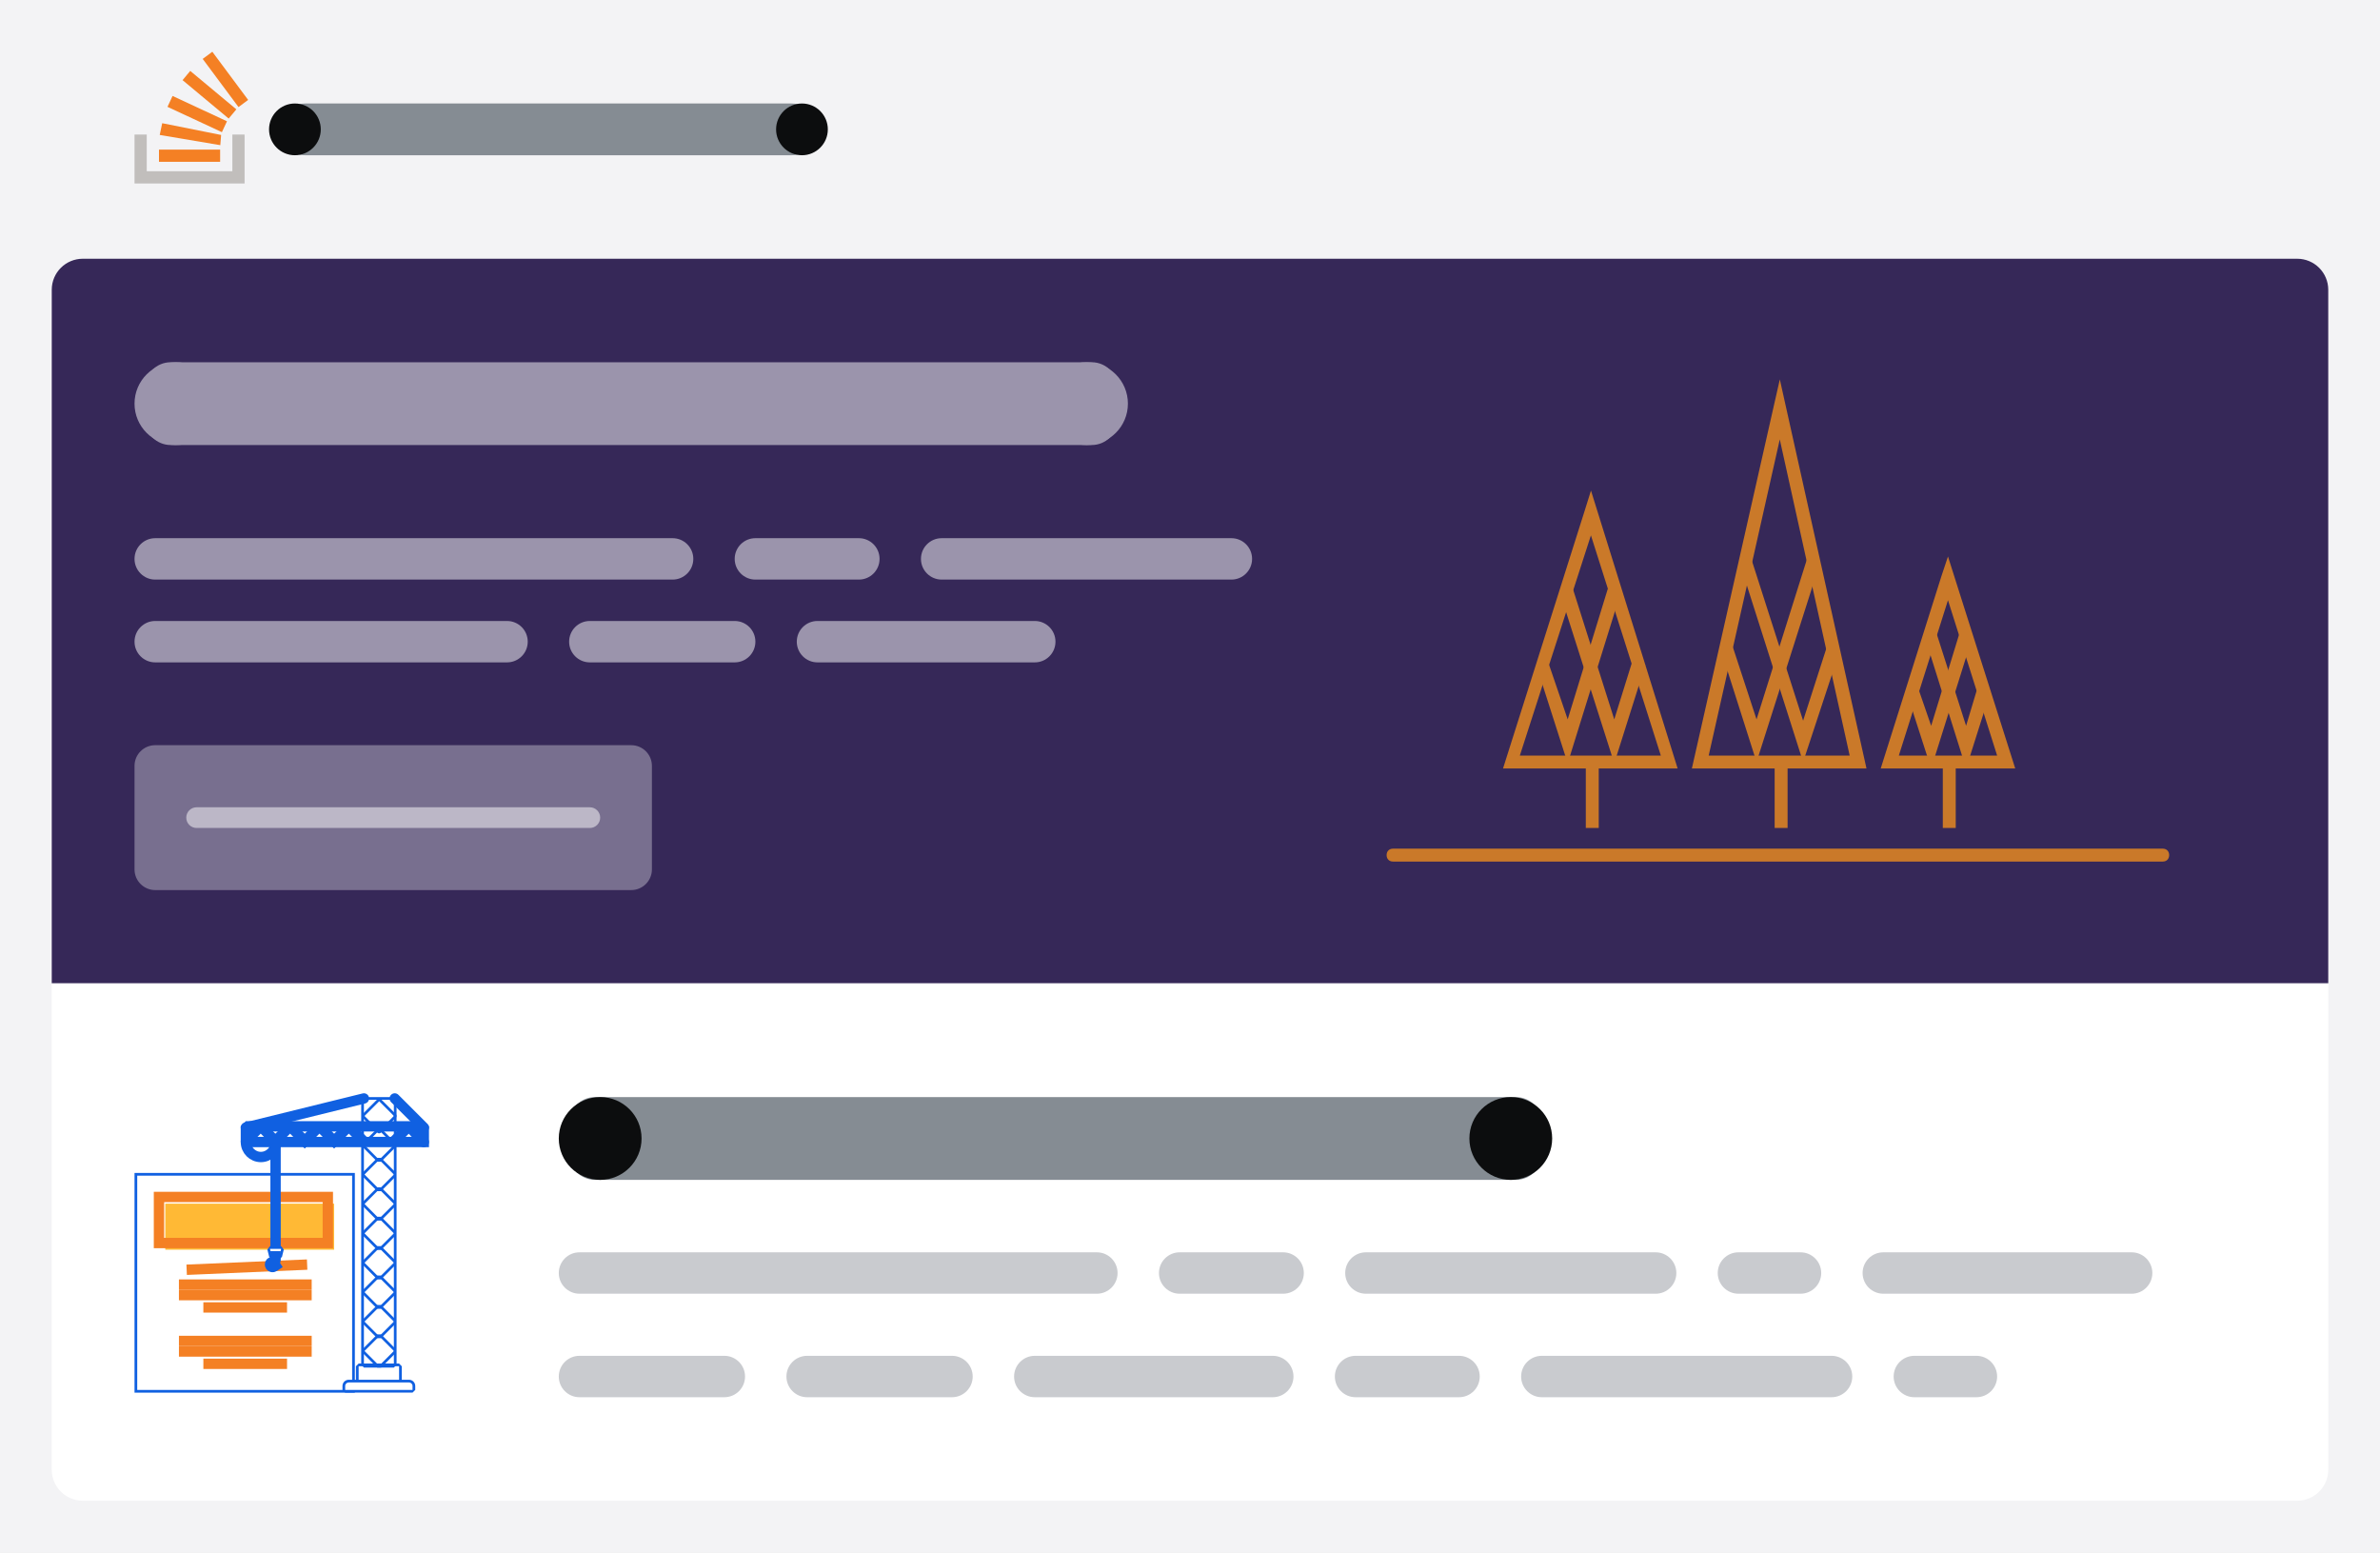
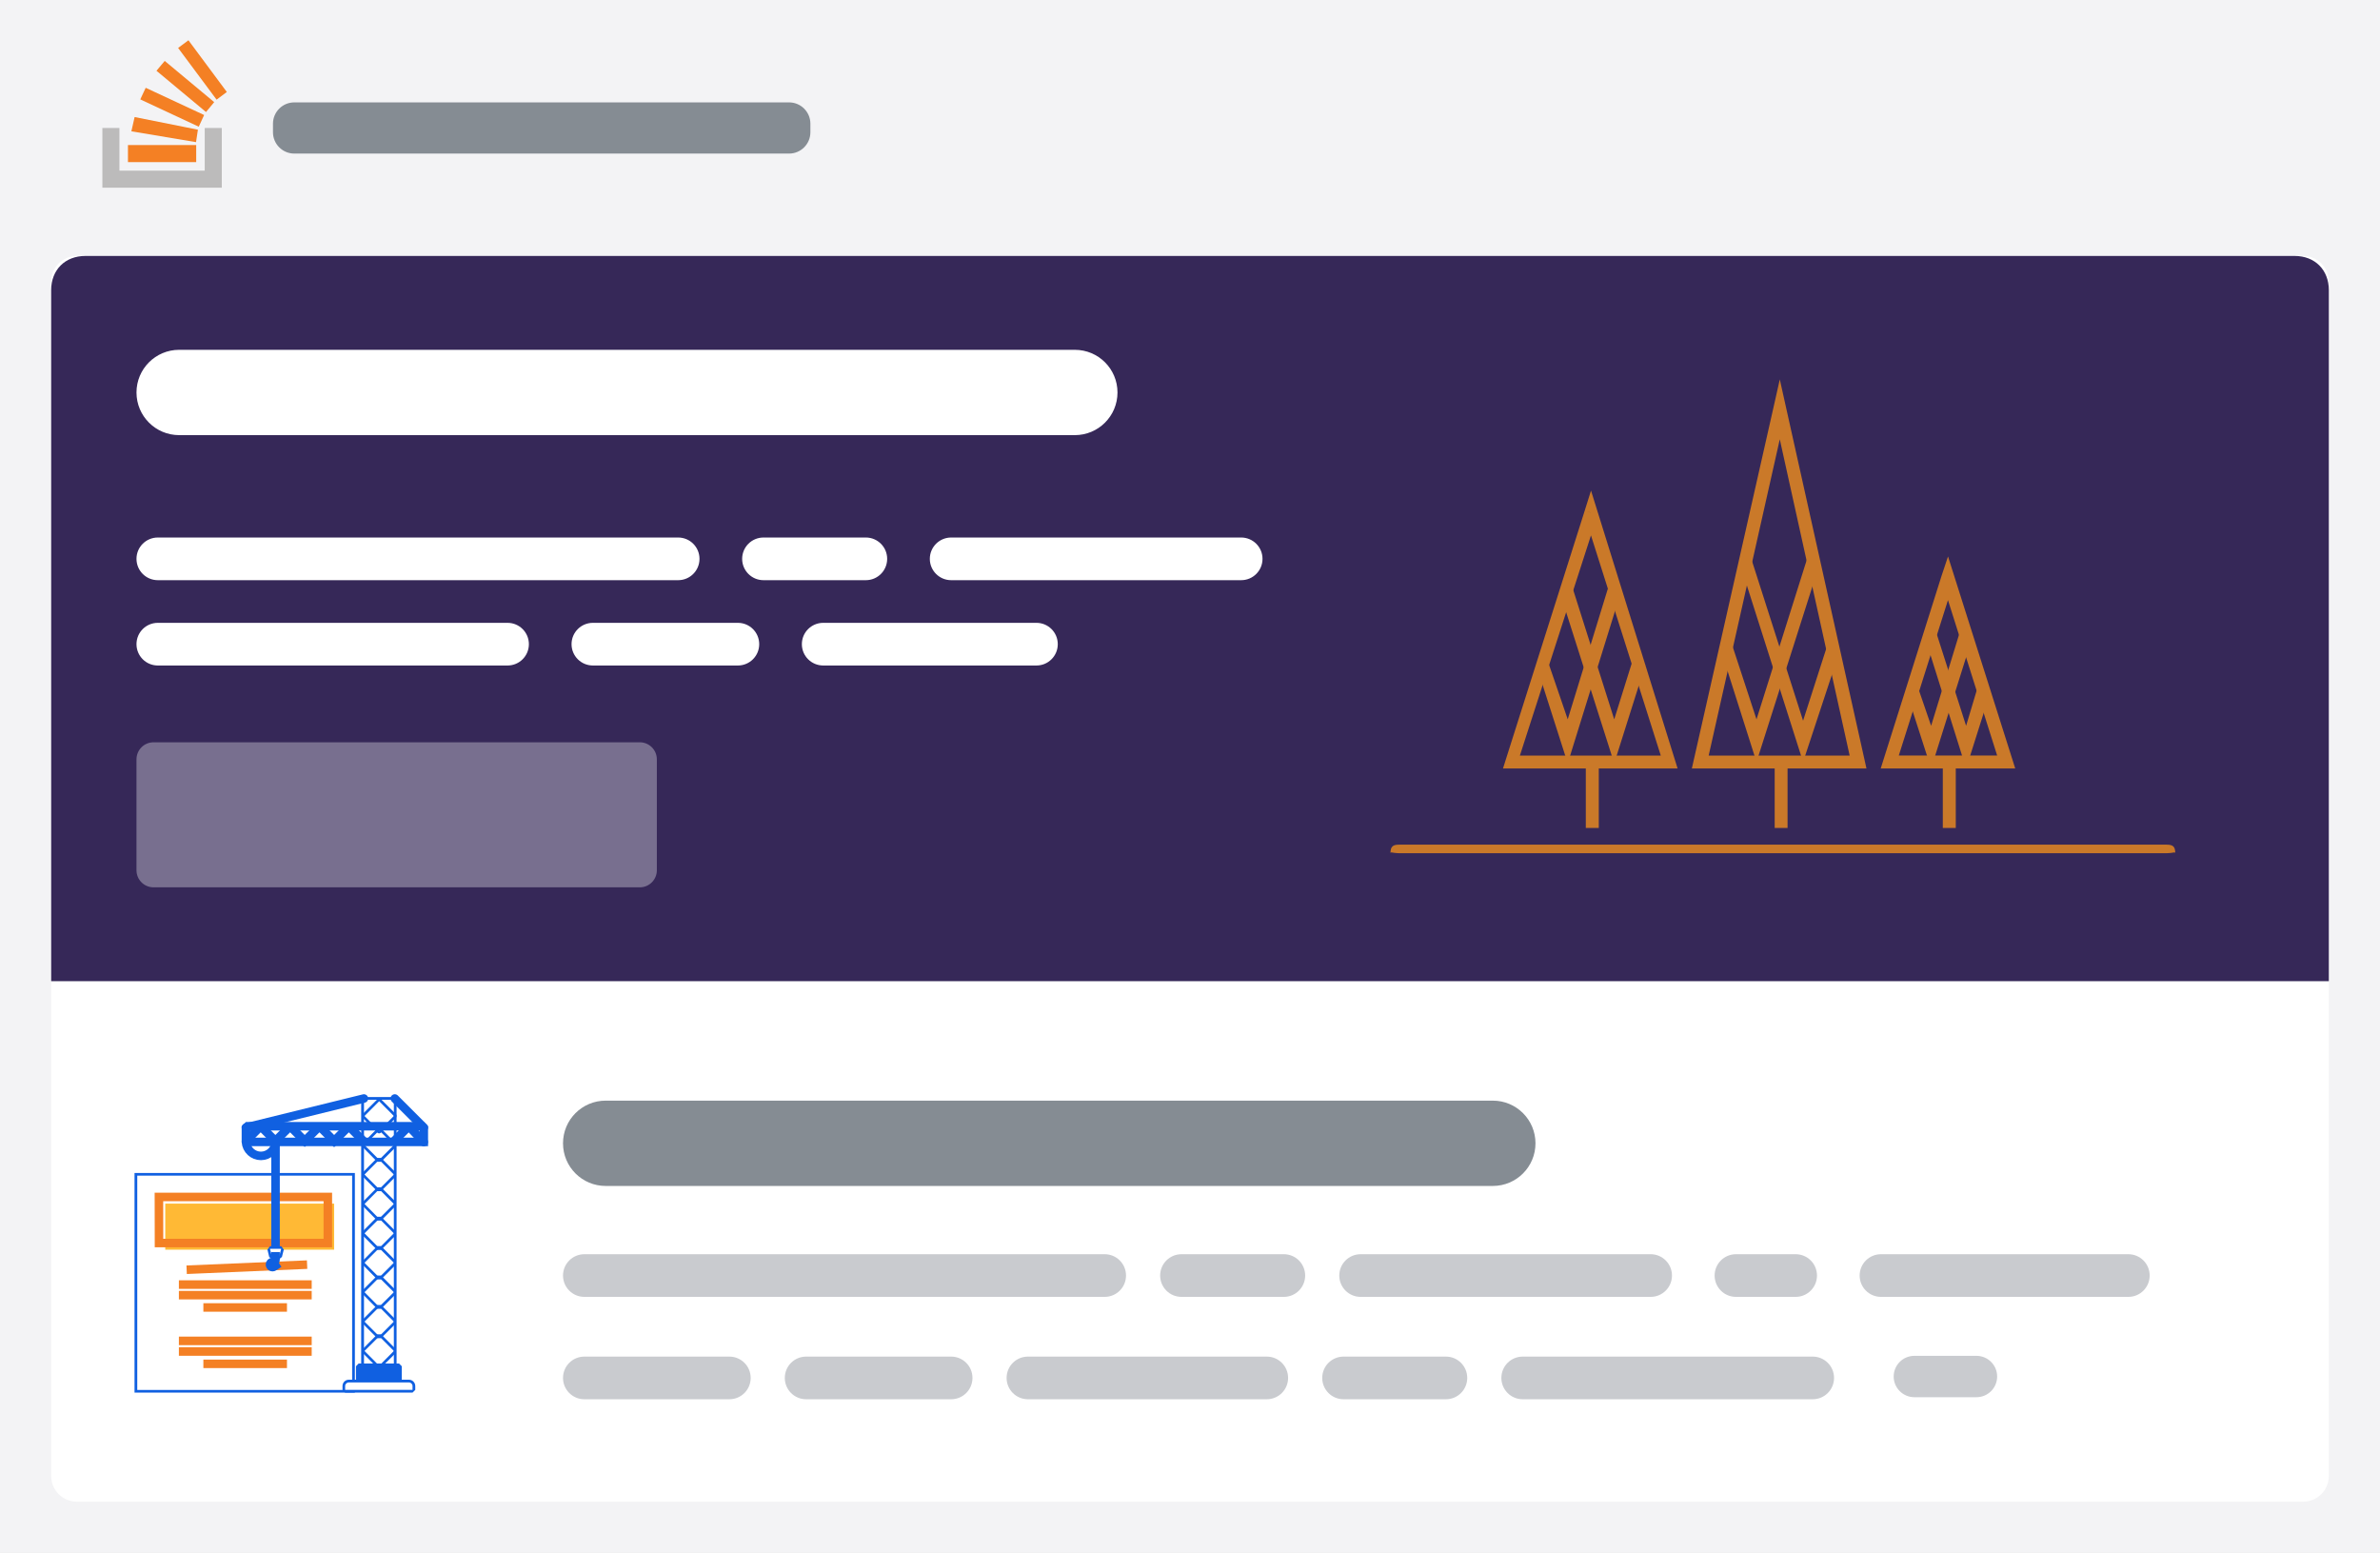
- <svg xmlns="http://www.w3.org/2000/svg" height="150" viewBox="0 0 230 150" width="230">
+ <svg xmlns="http://www.w3.org/2000/svg" width="279" height="182">
  <g fill="none" fill-rule="evenodd">
-     <path d="m0 0h230v150h-230z" fill="#f3f3f5" />
-     <g transform="translate(5 5)">
-       <rect fill="#fff" height="120" rx="3" width="220" y="20" />
-       <g transform="translate(8 101)">
-         <g fill="#c9cbcf">
-           <rect height="4" rx="2" width="27" x="85" y="25" />
-           <rect height="4" rx="2" width="18" x="63" y="25" />
-           <rect height="4" rx="2" width="10" x="170" y="25" />
-           <rect height="4" rx="2" width="32" x="134" y="25" />
-           <rect height="4" rx="2" width="14" x="116" y="25" />
-           <rect height="4" rx="2" width="18" x="41" y="25" />
-           <rect height="4" rx="2" width="28" x="167" y="15" />
-           <rect height="4" rx="2" width="10" x="153" y="15" />
-           <rect height="4" rx="2" width="32" x="117" y="15" />
-           <rect height="4" rx="2" width="14" x="99" y="15" />
-           <rect height="4" rx="2" width="54" x="41" y="15" />
-         </g>
-         <rect fill="#858c93" fill-rule="nonzero" height="8" rx="2.5" width="94" x="42" />
-         <circle cx="45" cy="4" fill="#0c0d0e" r="4" />
-         <circle cx="133" cy="4" fill="#0c0d0e" r="4" />
-         <path d="m.131 28.427h21.03v-20.965h-21.03z" fill="#fff" />
-         <path d="m21.03 7.331h-20.769-.261v.262 20.704.262h.261 1.855 18.914.262v-.262-20.704-.262zm-20.769.262h20.769v20.704h-18.914-1.855z" fill="#1060e1" />
-         <path d="m2.971 14.748h16.318v-4.45h-16.318z" fill="#ffb935" />
-         <path d="m2.363 14.102h16.318v-4.45h-16.318z" stroke="#f48024" />
-         <path d="m4.291 18.115h12.83m-12.83 1.021h12.83m-10.469 1.191h8.086m-10.446 3.234h12.83m-12.83 1.021h12.83m-10.469 1.192h8.086m-9.701-9.089 11.643-.5" stroke="#f48024" />
-         <path d="m21.659 27.577-.131-.131v-1.438l.131-.131h3.907l.131.131v1.438l-.131.131z" fill="#fff" />
-         <path d="m25.566 25.747h-3.907l-.262.262v1.438l.262.262h3.907l.262-.262v-1.438zm-3.907 1.7h3.907v-1.438h-3.907z" fill="#1060e1" />
-         <path d="m22.168-0-.262.262v25.61l.262.262h2.896l.261-.262-.002-25.61-.262-.262zm0 .262h2.894l.002 25.61h-2.896z" fill="#1060e1" />
-         <g stroke="#1060e1" stroke-linejoin="bevel" transform="translate(10.729 .035)">
-           <path d="m17.227 4.223v-1.432h-.964-.964-15.265v1.517h17.193" stroke-linecap="square" />
-           <path d="m17.227 2.907-2.809-2.809m-2.979-0-11.405 2.809" stroke-linecap="round" />
-         </g>
-         <path d="m13.63 4.413v9.718" stroke="#1060e1" stroke-linecap="square" stroke-linejoin="bevel" />
-         <path d="m13.272 15.518-.127-.099-.181-.721.127-.163h1.079l.127.163-.178.72-.127.1z" fill="#fff" />
-         <path d="m14.17 14.928h.001zm.001-.523h-.001-1.079l-.254.326.181.721.254.198h.721l.254-.199.178-.721-.253-.323zm-.001.262-.177.721h-.721l-.181-.721zm0 0h.001z" fill="#1060e1" />
-         <g transform="translate(10.729 .035)">
-           <path d="m2.901 16.25-.15.099c-.114.077-.269.048-.346-.066-.029-.042-.043-.091-.043-.142 0-.138.112-.249.249-.249h.109c.1 0 .181-.081.181-.181v-.359" stroke="#1060e1" stroke-linecap="square" stroke-linejoin="bevel" />
-           <path d="m9.629 28.39-.131-.131v-.379c0-.261.212-.472.472-.472h5.826c.261 0 .472.212.472.472v.379l-.131.131z" fill="#fff" />
-           <g fill="#1060e1">
-             <path d="m15.796 27.277h-5.826c-.333 0-.603.271-.603.603v.379l.262.262h6.509l.262-.262v-.379c0-.333-.271-.603-.603-.603m0 .262c.189 0 .341.153.341.341v.379h-6.509v-.379c0-.189.153-.341.341-.341zm-3.061-4.647-1.424 1.421-.001.37 1.417 1.421.37 0 1.421-1.421.001-.369-1.414-1.421zm.185.185 1.414 1.421-1.421 1.421-1.417-1.421z" />
-             <path d="m12.735 20.051-1.424 1.421-.001.37 1.417 1.421.37 0 1.421-1.421.001-.369-1.414-1.421zm.185.185 1.414 1.421-1.421 1.421-1.417-1.421z" />
-             <path d="m12.732 17.209-1.421 1.421-.001.369 1.414 1.421.37.001 1.424-1.421.001-.37-1.418-1.421zm.185.185 1.418 1.421-1.424 1.421-1.414-1.421z" />
-             <path d="m12.732 14.368-1.421 1.421-0.0.37 1.417 1.421.37 0 1.421-1.421 0-.37-1.418-1.421zm.185.185 1.418 1.421-1.421 1.421-1.417-1.421z" />
-             <path d="m12.734 11.526-1.424 1.421-.001.37 1.417 1.421.37.001 1.424-1.421.001-.37-1.418-1.421zm.185.185 1.417 1.421-1.424 1.421-1.417-1.421z" />
-             <path d="m12.732 8.685-1.421 1.421-.001.37 1.414 1.421.37.001 1.424-1.421.001-.37-1.418-1.421zm.185.185 1.418 1.421-1.424 1.421-1.414-1.421z" />
-             <path d="m12.732 5.84-1.421 1.421-.001.37 1.417 1.424.371 0 1.421-1.424v-.37l-1.418-1.421zm.185.185 1.418 1.421-1.421 1.424-1.417-1.424z" />
-             <path d="m12.735 2.998-1.424 1.421-.001.37 1.417 1.421.37 0 1.421-1.421.001-.369-1.414-1.421zm.185.185 1.414 1.421-1.421 1.421-1.417-1.421z" />
-             <path d="m12.917.107c-.069 0-.136.027-.185.077l-1.421 1.421c-.102.102-.102.267-.001.369l1.414 1.421c.049.049.116.077.185.077h.001c.069 0 .136-.027.185-.076l1.424-1.421c.102-.102.102-.268.001-.37l-1.418-1.421c-.049-.049-.116-.077-.185-.077zm0 .262 1.418 1.421-1.424 1.421-1.414-1.421z" />
-           </g>
-           <path d="m11.398 4.212-1.418-1.421-1.42 1.421" stroke="#1060e1" stroke-linecap="square" stroke-linejoin="bevel" />
-           <path d="m17.227 4.308-1.448-1.517-1.42 1.421" stroke="#1060e1" stroke-linecap="round" stroke-linejoin="bevel" />
-           <path d="m8.56 4.212-1.418-1.421-1.421 1.421" stroke="#1060e1" stroke-linecap="square" stroke-linejoin="bevel" />
-           <path d="m5.721 4.212-1.417-1.421-1.421 1.421" stroke="#1060e1" stroke-linecap="square" stroke-linejoin="bevel" />
-           <path d="m2.883 4.212-1.417-1.421-1.424 1.421" stroke="#1060e1" stroke-linecap="round" stroke-linejoin="bevel" />
-           <path d="m2.928 4.308c0 .799-.648 1.447-1.447 1.447-.799 0-1.447-.648-1.447-1.447" stroke="#1060e1" stroke-linecap="round" stroke-linejoin="bevel" />
-         </g>
-       </g>
-       <path d="m3 20h214c1.657 0 3 1.343 3 3v67h-220v-67c0-1.657 1.343-3 3-3z" fill="#362858" />
-       <g fill="#ca7929" fill-rule="nonzero" transform="translate(129 31)">
-         <path d="m53.75 37.628v6.37h1.25v-6.37" />
-         <path d="m54.25 19.767-.625.25 5.375 16.986h-9.5l5.375-16.986-.625-.25-.625.25.625-.25-.625-.125-5.875 18.61h13l-6.5-20.483-.625 1.873z" />
-         <path d="m52 25.513 4 12.739 2.375-7.494-1.25-.374-1.125 3.746-2.875-8.992z" />
-         <path d="m50.25 30.883 2.375 7.369 4-12.739-1.25-.375-2.75 8.992-1.25-3.622z" />
-         <path d="m19.25 37.628v6.37h1.25v-6.37" />
-         <path d="m19.75 13.523-.625.25 7.375 23.23h-13.625l7.5-23.23-.625-.25-.625.25.625-.25-.625-.125-7.875 24.854h16.875l-8.375-26.852-.625 1.998z" />
-         <path d="m16.75 21.267 5.25 16.486 3-9.492-1.25-.375-1.75 5.62-4-12.614z" />
-         <path d="m14.5 28.386 3 9.367 5.125-16.486-1.25-.375-3.875 12.614-1.875-5.495z" />
-         <path d="m37.5 37.628v6.37h1.25v-6.37" />
-         <path d="m38 3.532-.625.124 7.375 33.347h-13.625l7.5-33.347-.625-.124-.625.124.625-.124-.625-.125-7.875 34.845h16.875l-8.375-37.593-.625 2.748z" />
-         <path d="m34.125 18.394 6.125 19.233 3.5-10.616-1.25-.374-2.25 6.994-5-15.612z" />
-         <path d="m32.25 26.637 3.5 10.99 6.125-19.233-1.25-.375-4.875 15.487-2.375-7.244z" />
-         <path d="m.625 47.245h74.375c.375 0 .625-.25.625-.624 0-.375-.25-.624-.625-.624h-74.375c-.375 0-.625.25-.625.624 0 .375.25.624.625.624z" />
-       </g>
-       <g fill="#fff">
-         <rect height="14" opacity=".33" rx="2" width="50" x="8" y="67" />
-         <rect height="2" opacity=".5" rx="1" width="40" x="13" y="73" />
-         <g opacity=".5">
-           <rect height="4" rx="2" width="32" x="84" y="47" />
-           <rect height="4" rx="2" width="14" x="66" y="47" />
-           <rect height="4" rx="2" width="54" x="8" y="47" />
-         </g>
-         <g opacity=".5">
-           <rect height="4" rx="2" width="25" x="72" y="55" />
-           <rect height="4" rx="2" width="18" x="50" y="55" />
-           <rect height="4" rx="2" width="38" x="8" y="55" />
-         </g>
-         <g opacity=".5">
-           <rect fill-rule="nonzero" height="8" rx="2.5" width="94" x="9" y="30" />
-           <circle cx="12" cy="34" r="4" />
-           <circle cx="100" cy="34" r="4" />
-         </g>
-       </g>
-       <g transform="translate(8)">
-         <rect fill="#858c93" fill-rule="nonzero" height="5" rx="2.5" width="52" x="14" y="5" />
-         <circle cx="15.5" cy="7.5" fill="#0c0d0e" r="2.5" />
-         <circle cx="64.5" cy="7.5" fill="#0c0d0e" r="2.5" />
-         <g fill-rule="nonzero">
-           <path d="m9.455 11.545v-3.545h1.181v4.727h-10.636v-4.727h1.182v3.545z" fill="#c1bebc" />
-           <path d="m2.364 10.636h5.909v-1.182h-5.909zm5.155-10.636-.931.692 3.461 4.653.931-.692zm-2.877 2.743 4.456 3.712.743-.891-4.457-3.712zm-1.455 2.579 5.257 2.448.49-1.052-5.257-2.448zm-.751 2.717 5.854.987.078-.986-5.693-1.136z" fill="#f48024" />
-         </g>
-       </g>
-     </g>
+     <path fill="#F3F3F5" fill-rule="nonzero" d="M0 0h279v181.96H0z" />
+     <path d="M9 30h261a3 3 0 0 1 3 3v140a3 3 0 0 1-3 3H9a3 3 0 0 1-3-3V33a3 3 0 0 1 3-3z" fill="#FFF" fill-rule="nonzero" />
+     <path d="M120.5 159h28a2.5 2.5 0 1 1 0 5h-28a2.5 2.5 0 1 1 0-5zM94.5 159h17a2.5 2.5 0 1 1 0 5h-17a2.5 2.5 0 1 1 0-5z" fill="#C9CBCF" fill-rule="nonzero" />
+     <rect fill="#C9CBCF" fill-rule="nonzero" x="221.99" y="158.91" width="12.13" height="4.85" rx="2.43" />
+     <path d="M178.5 159h34a2.5 2.5 0 1 1 0 5h-34a2.5 2.5 0 1 1 0-5zM157.5 159h12a2.5 2.5 0 1 1 0 5h-12a2.5 2.5 0 1 1 0-5zM68.5 159h17a2.5 2.5 0 1 1 0 5h-17a2.5 2.5 0 1 1 0-5zM220.5 147h29a2.5 2.5 0 1 1 0 5h-29a2.5 2.5 0 1 1 0-5zM203.5 147h7a2.5 2.5 0 1 1 0 5h-7a2.5 2.5 0 1 1 0-5zM159.5 147h34a2.5 2.5 0 1 1 0 5h-34a2.5 2.5 0 1 1 0-5zM138.5 147h12a2.5 2.5 0 1 1 0 5h-12a2.5 2.5 0 1 1 0-5zM68.5 147h61a2.5 2.5 0 1 1 0 5h-61a2.5 2.5 0 1 1 0-5z" fill="#C9CBCF" fill-rule="nonzero" />
+     <rect fill="#858C93" fill-rule="nonzero" x="66" y="129" width="114" height="10" rx="5" />
+     <path fill="#FFF" fill-rule="nonzero" d="M15.93 163.07h25.5v-25.44h-25.5z" />
+     <path d="M41.28 137.48H15.77v25.74H41.6v-25.74h-.32zm-25.2.31h25.2v25.12H16.09v-25.12z" fill="#1060E1" fill-rule="nonzero" />
+     <path fill="#FFB935" fill-rule="nonzero" d="M19.37 146.47h19.8v-5.4h-19.8z" />
+     <path stroke="#F48024" d="M18.64 145.69h19.79v-5.4h-19.8zM20.97 150.56h15.57m-15.57 1.24h15.57m-12.7 1.44h9.8m-12.67 3.92h15.57m-15.57 1.24h15.57m-12.7 1.45h9.8m-11.76-11.03l14.12-.6" />
+     <path fill="#FFF" fill-rule="nonzero" d="M42.04 162.03l-.16-.15v-1.75l.16-.16h4.74l.16.16v1.75l-.16.15z" />
+     <path d="M46.78 159.81h-4.74l-.31.32v1.75l.31.31h4.74l.32-.31v-1.75l-.32-.32zm-4.74 2.07h4.74v-1.75h-4.74v1.75z" fill="#1060E1" fill-rule="nonzero" />
+     <path d="M42.66 128.58l-.32.32v31.07l.32.31h3.51l.32-.31V128.9l-.32-.32h-3.5zm0 .32h3.51v31.07h-3.5V128.9z" fill="#1060E1" fill-rule="nonzero" />
+     <path stroke="#1060E1" stroke-linecap="square" stroke-linejoin="bevel" d="M49.68 133.75V132H28.83v1.84h20.85" />
+     <path d="M49.68 132.15l-3.4-3.4m-3.62 0l-13.83 3.4" stroke="#1060E1" stroke-linecap="round" stroke-linejoin="bevel" />
+     <path d="M32.3 133.94v11.78" stroke="#1060E1" stroke-linecap="square" stroke-linejoin="bevel" />
+     <path fill="#FFF" fill-rule="nonzero" d="M31.87 147.4l-.15-.11-.22-.88.15-.2h1.3l.16.2-.21.88-.16.12z" />
+     <path d="M32.96 146.7zm0-.64h-1.31l-.3.4.21.87.3.24h.88l.31-.25.22-.87-.31-.4zm0 .31l-.22.88h-.87l-.22-.88h1.3zm0 0z" fill="#1060E1" fill-rule="nonzero" />
+     <path d="M32.3 148.34l-.18.12a.3.3 0 0 1-.47-.25c0-.17.13-.3.3-.3h.13c.13 0 .22-.1.22-.23v-.43" stroke="#1060E1" stroke-linecap="square" stroke-linejoin="bevel" />
+     <path d="M40.46 163.06l-.15-.16v-.45c0-.32.25-.58.57-.58h7.07c.31 0 .57.26.57.58v.45l-.16.16h-7.9z" fill="#FFF" fill-rule="nonzero" />
+     <path d="M47.95 161.71h-7.07c-.4 0-.73.33-.73.74v.45l.31.32h7.9l.32-.32v-.45c0-.4-.33-.74-.73-.74zm0 .32c.22 0 .41.19.41.42v.45h-7.9v-.45c0-.23.19-.42.42-.42h7.07zm-3.72-5.64l-1.72 1.73v.45l1.71 1.72h.45l1.73-1.72v-.45l-1.72-1.73h-.45zm.23.23l1.71 1.72-1.72 1.73-1.72-1.73 1.73-1.72z" fill="#1060E1" fill-rule="nonzero" />
+     <path d="M44.23 152.95l-1.72 1.72v.45l1.71 1.72h.45l1.73-1.72v-.45l-1.72-1.72h-.45zm.23.22l1.71 1.73-1.72 1.72-1.72-1.72 1.73-1.73z" fill="#1060E1" fill-rule="nonzero" />
+     <path d="M44.23 149.5l-1.72 1.72v.45l1.71 1.73h.45l1.73-1.73v-.45l-1.72-1.72h-.45zm.22.23l1.72 1.72-1.73 1.72-1.71-1.72 1.72-1.72z" fill="#1060E1" fill-rule="nonzero" />
+     <path d="M44.23 146.05l-1.72 1.73v.45l1.71 1.72h.45l1.73-1.72v-.45l-1.72-1.73h-.45zm.22.23l1.72 1.72-1.72 1.72-1.72-1.72 1.72-1.72z" fill="#1060E1" fill-rule="nonzero" />
+     <path d="M44.23 142.6l-1.73 1.73v.45l1.72 1.72h.45l1.73-1.72v-.45l-1.72-1.72h-.45zm.23.23l1.71 1.72-1.72 1.73-1.72-1.73 1.73-1.72z" fill="#1060E1" fill-rule="nonzero" />
+     <path d="M44.23 139.16l-1.72 1.72v.45l1.71 1.73h.45l1.73-1.73v-.45l-1.72-1.72h-.45zm.22.22l1.72 1.73-1.73 1.72-1.71-1.72 1.72-1.73z" fill="#1060E1" fill-rule="nonzero" />
+     <path d="M44.23 135.7l-1.72 1.73v.45l1.71 1.73h.45l1.73-1.73v-.45l-1.72-1.72h-.45zm.22.23l1.72 1.73-1.72 1.72-1.72-1.72 1.72-1.73z" fill="#1060E1" fill-rule="nonzero" />
+     <path d="M44.23 132.26L42.51 134v.44l1.71 1.73h.45l1.73-1.73V134l-1.72-1.73h-.45zm.23.23l1.71 1.72-1.72 1.72-1.72-1.72 1.73-1.72z" fill="#1060E1" fill-rule="nonzero" />
+     <path d="M44.45 128.75a.32.32 0 0 0-.22.1l-1.72 1.72a.32.32 0 0 0 0 .45l1.71 1.72c.06.06.14.1.22.1.09 0 .17-.04.23-.1l1.73-1.72a.32.32 0 0 0 0-.45l-1.72-1.72a.32.32 0 0 0-.23-.1zm0 .32l1.72 1.73-1.73 1.72-1.71-1.72 1.72-1.73z" fill="#1060E1" fill-rule="nonzero" />
+     <path stroke="#1060E1" stroke-linecap="square" stroke-linejoin="bevel" d="M42.61 133.73l-1.72-1.72-1.72 1.72" />
+     <path stroke="#1060E1" stroke-linecap="round" stroke-linejoin="bevel" d="M49.68 133.85l-1.76-1.84-1.72 1.72" />
+     <path stroke="#1060E1" stroke-linecap="square" stroke-linejoin="bevel" d="M39.17 133.73l-1.72-1.72-1.73 1.72M35.72 133.73l-1.71-1.72-1.73 1.72" />
+     <path stroke="#1060E1" stroke-linecap="round" stroke-linejoin="bevel" d="M32.28 133.73l-1.72-1.72-1.72 1.72M32.34 133.85a1.76 1.76 0 0 1-3.51 0" />
+     <path d="M10 30h259c2.37 0 4 1.63 4 4v81H6V34c0-2.37 1.63-4 4-4z" fill="#362858" fill-rule="nonzero" />
+     <path fill="#CA7929" fill-rule="nonzero" d="M227.75 89.31v7.73h1.52v-7.73" />
+     <path fill="#CA7929" fill-rule="nonzero" d="M228.36 67.65l-.76.3 6.52 20.6h-11.53l6.52-20.6-.75-.3-.76.3.76-.3-.76-.15-7.13 22.57h15.77l-7.88-24.85-.76 2.28z" />
+     <path fill="#CA7929" fill-rule="nonzero" d="M225.63 74.62l4.85 15.45 2.88-9.09-1.52-.45-1.36 4.54-3.49-10.9z" />
+     <path fill="#CA7929" fill-rule="nonzero" d="M223.5 81.13l2.88 8.94 4.86-15.45-1.52-.46-3.34 10.91-1.51-4.4zM185.9 89.31v7.73h1.52v-7.73" />
+     <path fill="#CA7929" fill-rule="nonzero" d="M186.5 60.07l-.75.3 8.94 28.19h-16.52l9.1-28.18-.76-.3-.76.3.76-.3-.76-.16-9.56 30.15h20.47L186.51 57.5l-.76 2.42z" />
+     <path fill="#CA7929" fill-rule="nonzero" d="M182.87 69.47l6.36 20 3.64-11.52-1.51-.45-2.13 6.81-4.85-15.3z" />
+     <path fill="#CA7929" fill-rule="nonzero" d="M180.14 78.1l3.64 11.37 6.21-20-1.51-.46-4.7 15.3-2.28-6.66zM208.04 89.31v7.73h1.51v-7.73" />
+     <path fill="#CA7929" fill-rule="nonzero" d="M208.64 47.95l-.75.15 8.94 40.46H200.3l9.1-40.46-.76-.15-.75.15.75-.15-.75-.15-9.56 42.27h20.47l-10.16-45.6-.75 3.33z" />
+     <path fill="#CA7929" fill-rule="nonzero" d="M203.94 65.98l7.43 23.33 4.25-12.87-1.52-.46-2.73 8.49-6.06-18.94z" />
+     <path fill="#CA7929" fill-rule="nonzero" d="M201.67 75.98l4.24 13.33 7.43-23.33-1.51-.45-5.92 18.78-2.88-8.78zM164 100h90c.7 0 1-.2 1 0 0-.8-.3-1-1-1h-90c-.7 0-1 .2-1 1 0-.2.3 0 1 0z" />
+     <rect fill="#FFF" fill-rule="nonzero" opacity=".33" x="16" y="87" width="61" height="17" rx="2" />
+     <rect fill="#FFF" fill-rule="nonzero" x="109" y="63" width="39" height="5" rx="2.5" />
+     <rect fill="#FFF" fill-rule="nonzero" x="87" y="63" width="17" height="5" rx="2.5" />
+     <rect fill="#FFF" fill-rule="nonzero" x="16" y="63" width="66" height="5" rx="2.5" />
+     <rect fill="#FFF" fill-rule="nonzero" x="94" y="73" width="30" height="5" rx="2.5" />
+     <rect fill="#FFF" fill-rule="nonzero" x="67" y="73" width="22" height="5" rx="2.5" />
+     <rect fill="#FFF" fill-rule="nonzero" x="16" y="73" width="46" height="5" rx="2.5" />
+     <path d="M21 41h105a5 5 0 1 1 0 10H21a5 5 0 0 1 0-10z" fill="#FFF" fill-rule="nonzero" />
+     <rect fill="#858C93" fill-rule="nonzero" x="32" y="12" width="63" height="6" rx="2.5" />
+     <path fill="#BCBBBB" fill-rule="nonzero" d="M24 20v-5h2v7H12v-7h2v5z" />
+     <path d="M15 19v-2h8v2h-8zm7.09-14.28l4.5 6.06-1.2.9-4.51-6.06 1.21-.9zM18.34 8.3l.97-1.16 5.8 4.83-.96 1.16-5.8-4.83zm-1.9 3.36l.64-1.37 6.85 3.19-.63 1.37-6.85-3.2zm-1.04 3.73l.38-1.67 7.42 1.48-.22 1.46-7.58-1.27z" fill="#F48024" />
  </g>
</svg>
